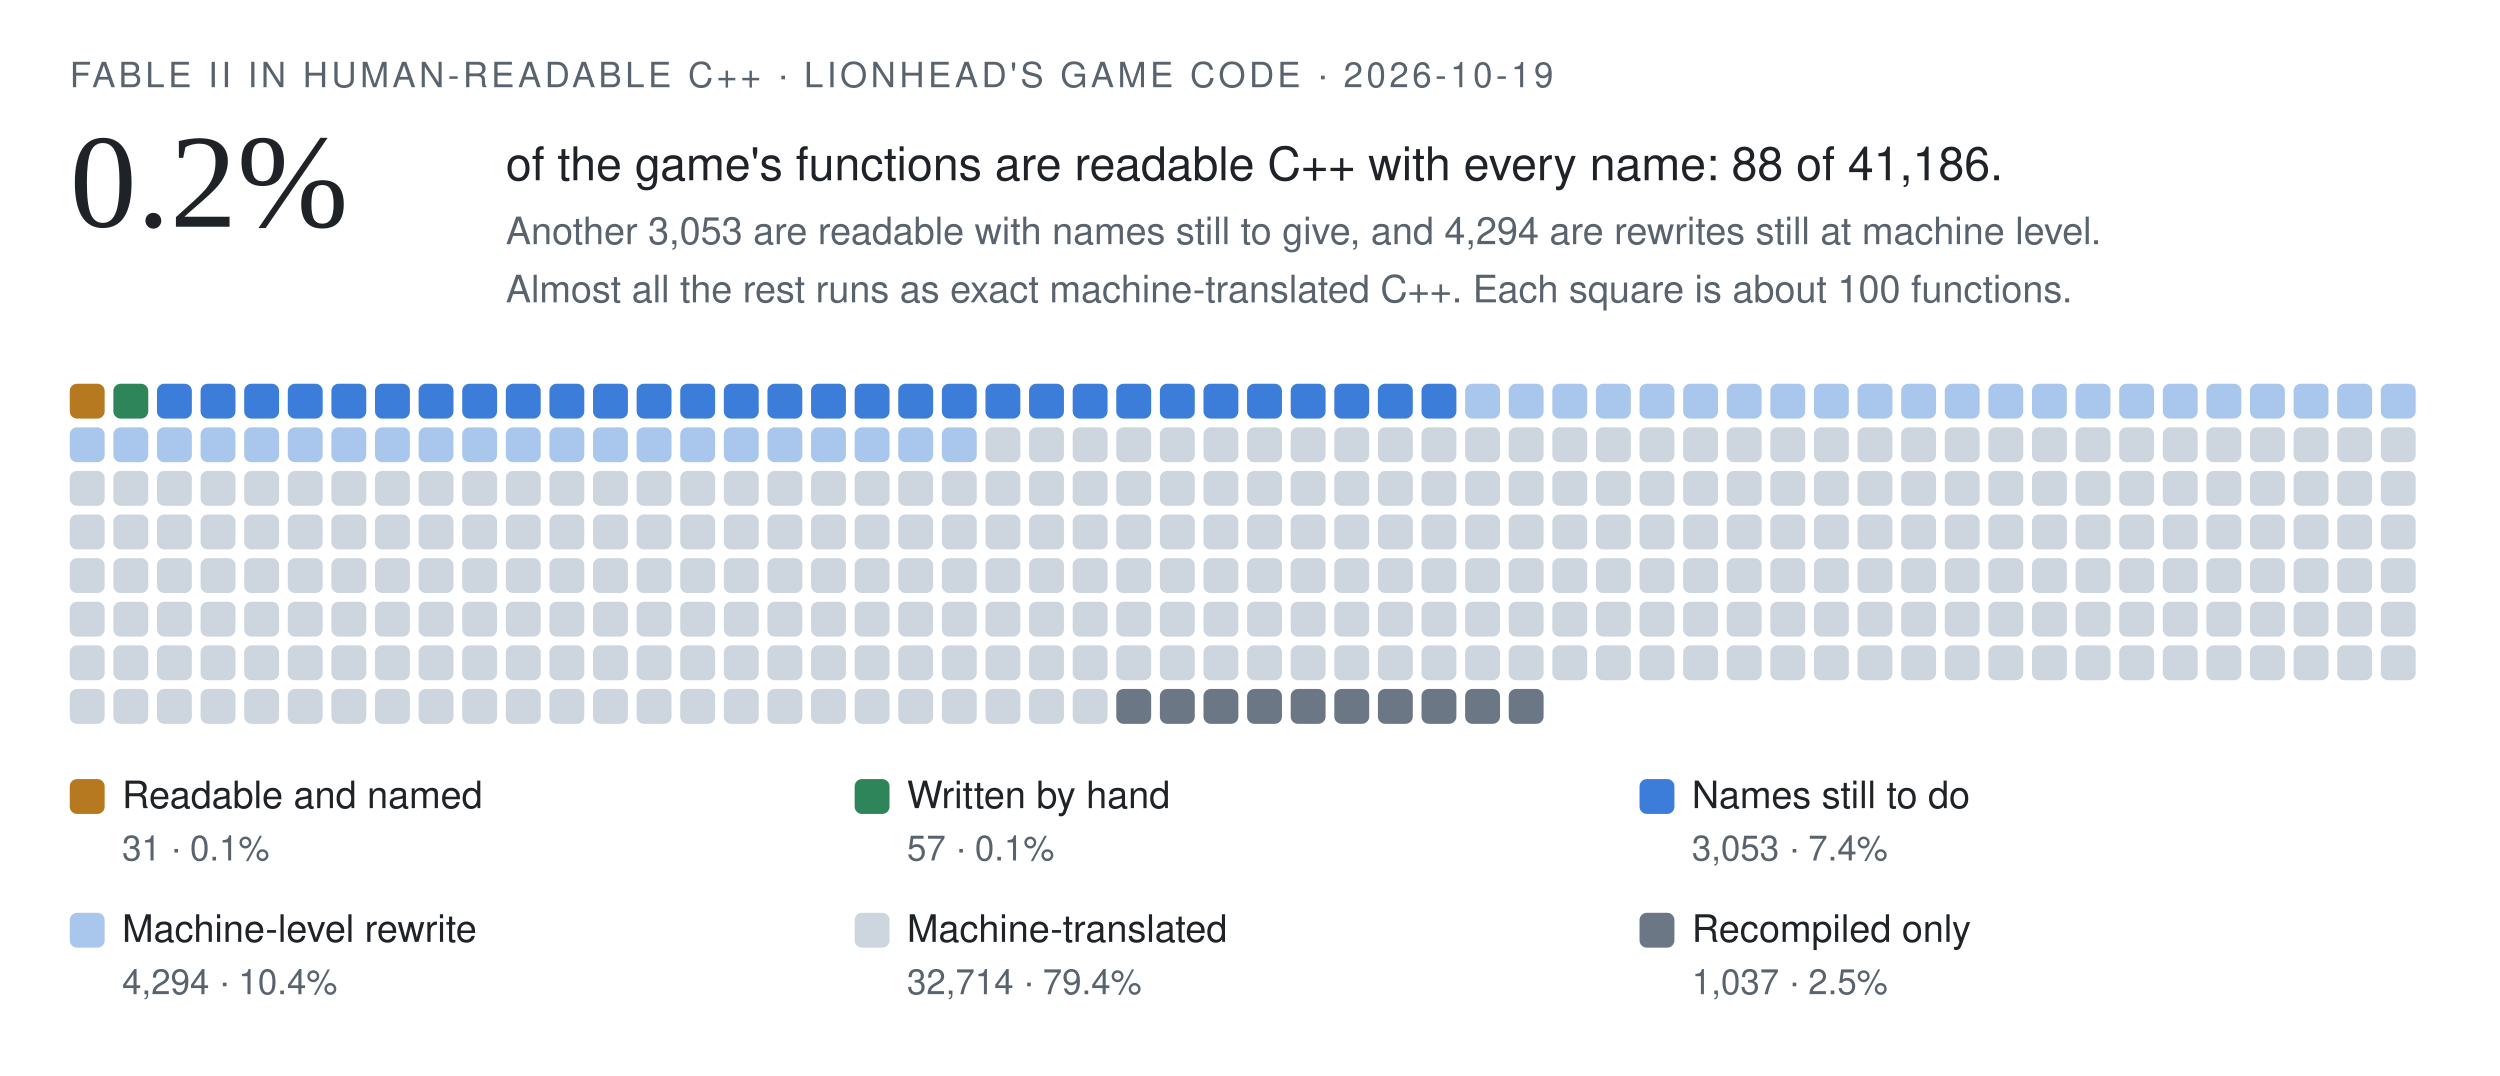
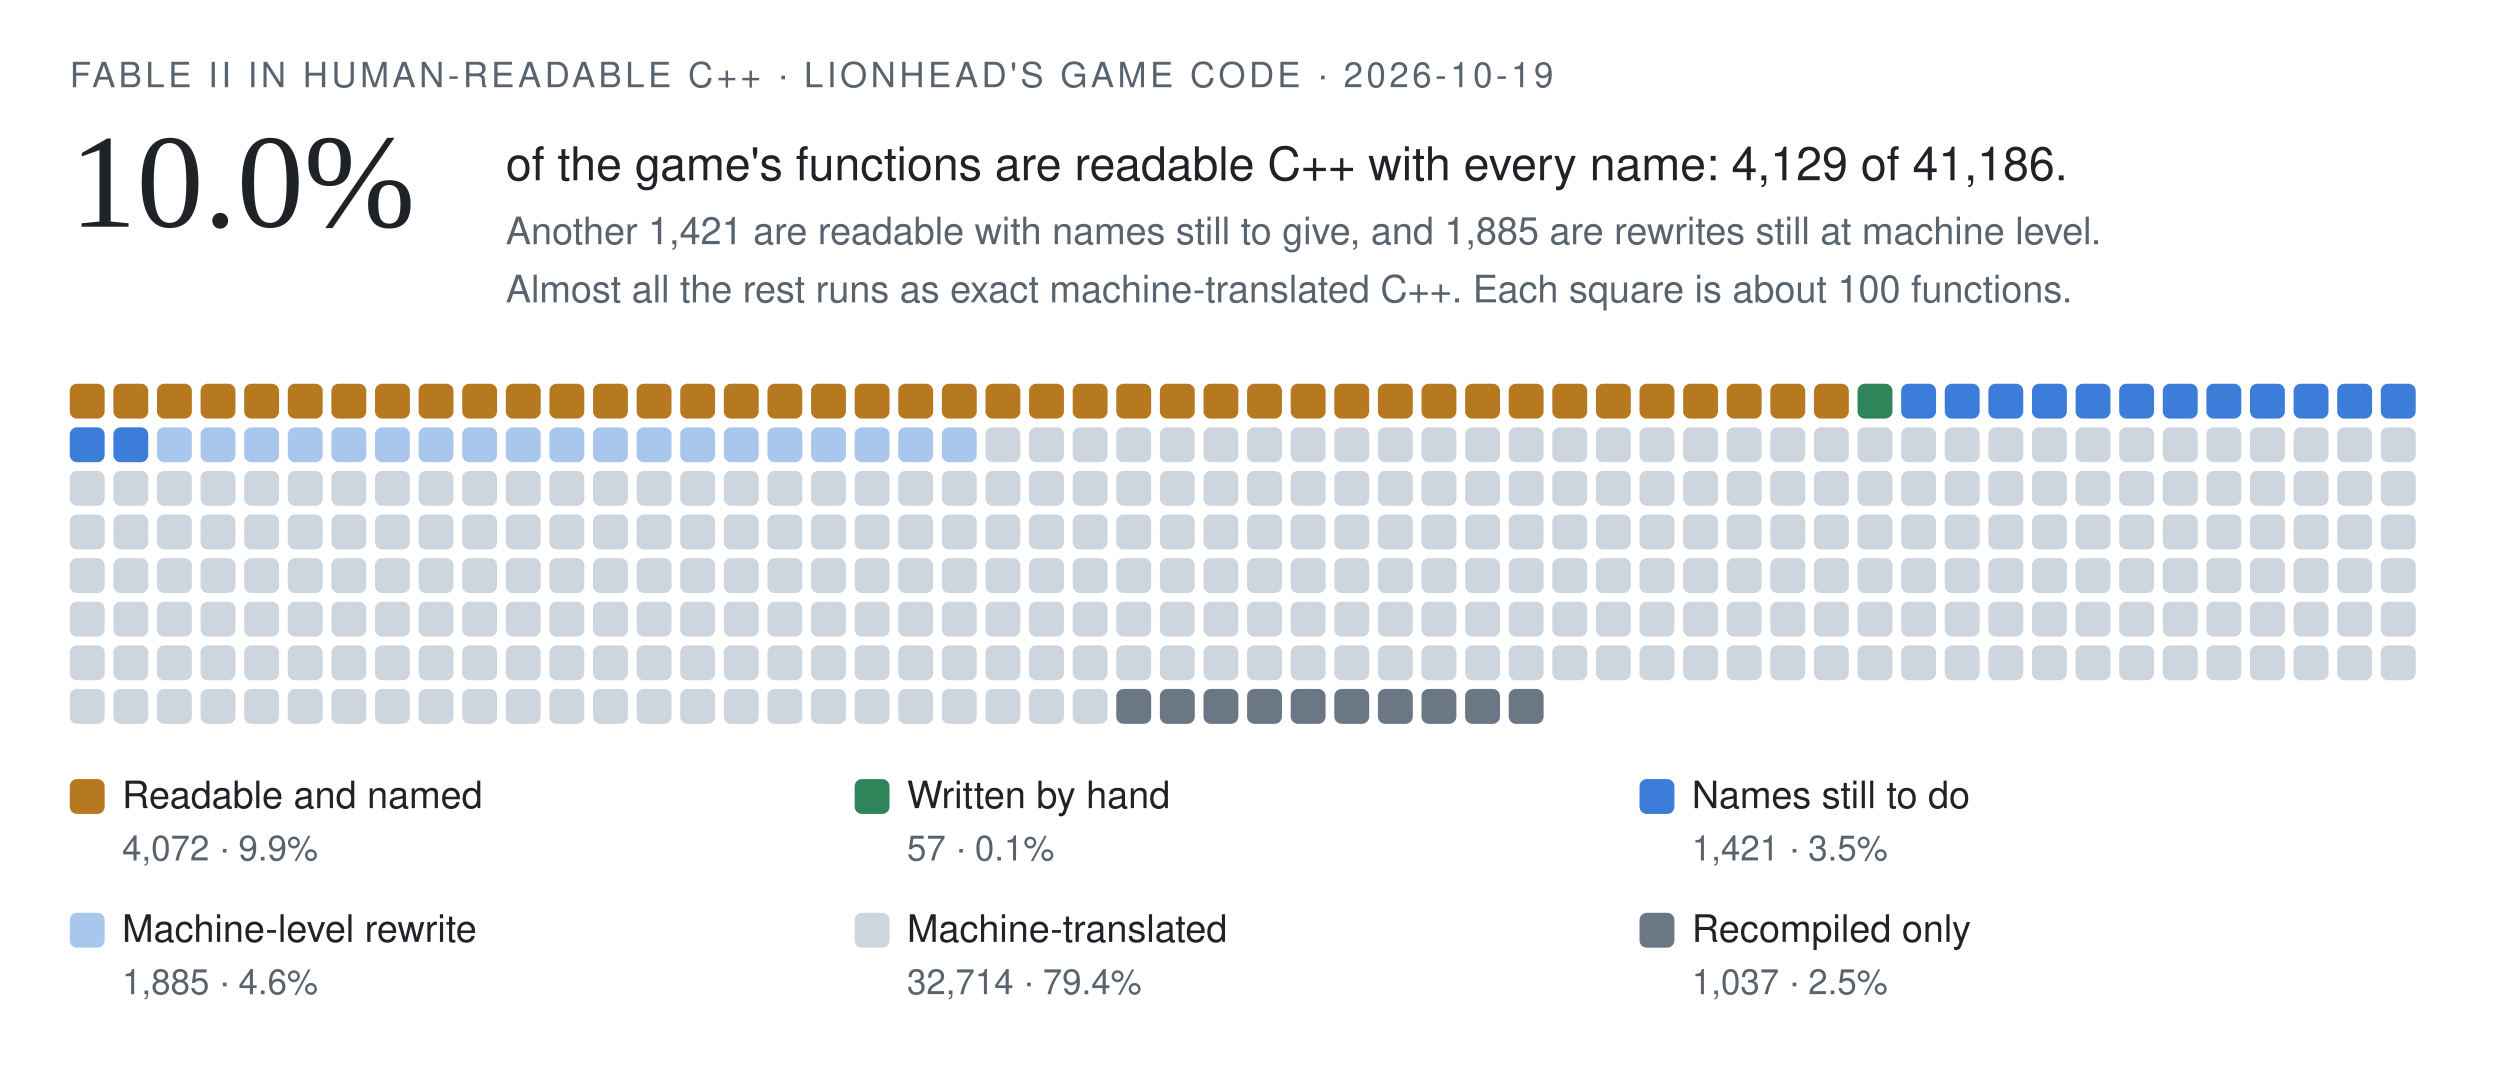
- <svg xmlns="http://www.w3.org/2000/svg" width="860" height="370" viewBox="0 0 860 370" role="img" aria-label="0.2% of Lionhead's game functions are readable C++ with every name (88 of 41,186), as of 2026-10-19">
+ <svg xmlns="http://www.w3.org/2000/svg" width="860" height="370" viewBox="0 0 860 370" role="img" aria-label="10.0% of Lionhead's game functions are readable C++ with every name (4,129 of 41,186), as of 2026-10-19">
  <text x="24" y="30" font-family="Segoe UI, -apple-system, BlinkMacSystemFont, Helvetica, Arial, sans-serif" font-size="12" letter-spacing="1.2" fill="#59636e">FABLE II IN HUMAN-READABLE C++ · LIONHEAD'S GAME CODE · 2026-10-19</text>
-   <text x="24" y="78" font-family="Georgia, 'Times New Roman', serif" font-size="46" fill="#1f2328">0.2%</text>
-   <text x="174" y="62" font-family="Segoe UI, -apple-system, BlinkMacSystemFont, Helvetica, Arial, sans-serif" font-size="16" fill="#1f2328">of the game's functions are readable C++ with every name: 88 of 41,186.</text>
-   <text x="174" y="84" font-family="Segoe UI, -apple-system, BlinkMacSystemFont, Helvetica, Arial, sans-serif" font-size="13" fill="#59636e">Another 3,053 are readable with names still to give, and 4,294 are rewrites still at machine level.</text>
+   <text x="24" y="78" font-family="Georgia, 'Times New Roman', serif" font-size="46" fill="#1f2328">10.0%</text>
+   <text x="174" y="62" font-family="Segoe UI, -apple-system, BlinkMacSystemFont, Helvetica, Arial, sans-serif" font-size="16" fill="#1f2328">of the game's functions are readable C++ with every name: 4,129 of 41,186.</text>
+   <text x="174" y="84" font-family="Segoe UI, -apple-system, BlinkMacSystemFont, Helvetica, Arial, sans-serif" font-size="13" fill="#59636e">Another 1,421 are readable with names still to give, and 1,885 are rewrites still at machine level.</text>
  <text x="174" y="104" font-family="Segoe UI, -apple-system, BlinkMacSystemFont, Helvetica, Arial, sans-serif" font-size="13" fill="#59636e">Almost all the rest runs as exact machine-translated C++. Each square is about 100 functions.</text>
  <rect x="24" y="132" width="12" height="12" rx="2.5" fill="#b7791f" />
-   <rect x="39" y="132" width="12" height="12" rx="2.5" fill="#2f855a" />
-   <rect x="54" y="132" width="12" height="12" rx="2.5" fill="#3b7dd8" />
-   <rect x="69" y="132" width="12" height="12" rx="2.5" fill="#3b7dd8" />
-   <rect x="84" y="132" width="12" height="12" rx="2.5" fill="#3b7dd8" />
-   <rect x="99" y="132" width="12" height="12" rx="2.5" fill="#3b7dd8" />
-   <rect x="114" y="132" width="12" height="12" rx="2.5" fill="#3b7dd8" />
-   <rect x="129" y="132" width="12" height="12" rx="2.5" fill="#3b7dd8" />
-   <rect x="144" y="132" width="12" height="12" rx="2.5" fill="#3b7dd8" />
-   <rect x="159" y="132" width="12" height="12" rx="2.5" fill="#3b7dd8" />
-   <rect x="174" y="132" width="12" height="12" rx="2.5" fill="#3b7dd8" />
-   <rect x="189" y="132" width="12" height="12" rx="2.5" fill="#3b7dd8" />
-   <rect x="204" y="132" width="12" height="12" rx="2.5" fill="#3b7dd8" />
-   <rect x="219" y="132" width="12" height="12" rx="2.5" fill="#3b7dd8" />
-   <rect x="234" y="132" width="12" height="12" rx="2.5" fill="#3b7dd8" />
-   <rect x="249" y="132" width="12" height="12" rx="2.5" fill="#3b7dd8" />
-   <rect x="264" y="132" width="12" height="12" rx="2.5" fill="#3b7dd8" />
-   <rect x="279" y="132" width="12" height="12" rx="2.5" fill="#3b7dd8" />
-   <rect x="294" y="132" width="12" height="12" rx="2.5" fill="#3b7dd8" />
-   <rect x="309" y="132" width="12" height="12" rx="2.5" fill="#3b7dd8" />
-   <rect x="324" y="132" width="12" height="12" rx="2.5" fill="#3b7dd8" />
-   <rect x="339" y="132" width="12" height="12" rx="2.5" fill="#3b7dd8" />
-   <rect x="354" y="132" width="12" height="12" rx="2.5" fill="#3b7dd8" />
-   <rect x="369" y="132" width="12" height="12" rx="2.5" fill="#3b7dd8" />
-   <rect x="384" y="132" width="12" height="12" rx="2.5" fill="#3b7dd8" />
-   <rect x="399" y="132" width="12" height="12" rx="2.5" fill="#3b7dd8" />
-   <rect x="414" y="132" width="12" height="12" rx="2.5" fill="#3b7dd8" />
-   <rect x="429" y="132" width="12" height="12" rx="2.5" fill="#3b7dd8" />
-   <rect x="444" y="132" width="12" height="12" rx="2.5" fill="#3b7dd8" />
-   <rect x="459" y="132" width="12" height="12" rx="2.5" fill="#3b7dd8" />
-   <rect x="474" y="132" width="12" height="12" rx="2.5" fill="#3b7dd8" />
-   <rect x="489" y="132" width="12" height="12" rx="2.5" fill="#3b7dd8" />
-   <rect x="504" y="132" width="12" height="12" rx="2.5" fill="#a9c7ec" />
-   <rect x="519" y="132" width="12" height="12" rx="2.5" fill="#a9c7ec" />
-   <rect x="534" y="132" width="12" height="12" rx="2.5" fill="#a9c7ec" />
-   <rect x="549" y="132" width="12" height="12" rx="2.5" fill="#a9c7ec" />
-   <rect x="564" y="132" width="12" height="12" rx="2.5" fill="#a9c7ec" />
-   <rect x="579" y="132" width="12" height="12" rx="2.5" fill="#a9c7ec" />
-   <rect x="594" y="132" width="12" height="12" rx="2.5" fill="#a9c7ec" />
-   <rect x="609" y="132" width="12" height="12" rx="2.5" fill="#a9c7ec" />
-   <rect x="624" y="132" width="12" height="12" rx="2.5" fill="#a9c7ec" />
-   <rect x="639" y="132" width="12" height="12" rx="2.5" fill="#a9c7ec" />
-   <rect x="654" y="132" width="12" height="12" rx="2.5" fill="#a9c7ec" />
-   <rect x="669" y="132" width="12" height="12" rx="2.5" fill="#a9c7ec" />
-   <rect x="684" y="132" width="12" height="12" rx="2.5" fill="#a9c7ec" />
-   <rect x="699" y="132" width="12" height="12" rx="2.5" fill="#a9c7ec" />
-   <rect x="714" y="132" width="12" height="12" rx="2.5" fill="#a9c7ec" />
-   <rect x="729" y="132" width="12" height="12" rx="2.5" fill="#a9c7ec" />
-   <rect x="744" y="132" width="12" height="12" rx="2.5" fill="#a9c7ec" />
-   <rect x="759" y="132" width="12" height="12" rx="2.5" fill="#a9c7ec" />
-   <rect x="774" y="132" width="12" height="12" rx="2.5" fill="#a9c7ec" />
-   <rect x="789" y="132" width="12" height="12" rx="2.5" fill="#a9c7ec" />
-   <rect x="804" y="132" width="12" height="12" rx="2.5" fill="#a9c7ec" />
-   <rect x="819" y="132" width="12" height="12" rx="2.5" fill="#a9c7ec" />
-   <rect x="24" y="147" width="12" height="12" rx="2.5" fill="#a9c7ec" />
-   <rect x="39" y="147" width="12" height="12" rx="2.5" fill="#a9c7ec" />
+   <rect x="39" y="132" width="12" height="12" rx="2.5" fill="#b7791f" />
+   <rect x="54" y="132" width="12" height="12" rx="2.5" fill="#b7791f" />
+   <rect x="69" y="132" width="12" height="12" rx="2.5" fill="#b7791f" />
+   <rect x="84" y="132" width="12" height="12" rx="2.5" fill="#b7791f" />
+   <rect x="99" y="132" width="12" height="12" rx="2.5" fill="#b7791f" />
+   <rect x="114" y="132" width="12" height="12" rx="2.5" fill="#b7791f" />
+   <rect x="129" y="132" width="12" height="12" rx="2.5" fill="#b7791f" />
+   <rect x="144" y="132" width="12" height="12" rx="2.5" fill="#b7791f" />
+   <rect x="159" y="132" width="12" height="12" rx="2.5" fill="#b7791f" />
+   <rect x="174" y="132" width="12" height="12" rx="2.5" fill="#b7791f" />
+   <rect x="189" y="132" width="12" height="12" rx="2.5" fill="#b7791f" />
+   <rect x="204" y="132" width="12" height="12" rx="2.5" fill="#b7791f" />
+   <rect x="219" y="132" width="12" height="12" rx="2.5" fill="#b7791f" />
+   <rect x="234" y="132" width="12" height="12" rx="2.5" fill="#b7791f" />
+   <rect x="249" y="132" width="12" height="12" rx="2.5" fill="#b7791f" />
+   <rect x="264" y="132" width="12" height="12" rx="2.5" fill="#b7791f" />
+   <rect x="279" y="132" width="12" height="12" rx="2.5" fill="#b7791f" />
+   <rect x="294" y="132" width="12" height="12" rx="2.5" fill="#b7791f" />
+   <rect x="309" y="132" width="12" height="12" rx="2.5" fill="#b7791f" />
+   <rect x="324" y="132" width="12" height="12" rx="2.5" fill="#b7791f" />
+   <rect x="339" y="132" width="12" height="12" rx="2.5" fill="#b7791f" />
+   <rect x="354" y="132" width="12" height="12" rx="2.5" fill="#b7791f" />
+   <rect x="369" y="132" width="12" height="12" rx="2.5" fill="#b7791f" />
+   <rect x="384" y="132" width="12" height="12" rx="2.5" fill="#b7791f" />
+   <rect x="399" y="132" width="12" height="12" rx="2.5" fill="#b7791f" />
+   <rect x="414" y="132" width="12" height="12" rx="2.5" fill="#b7791f" />
+   <rect x="429" y="132" width="12" height="12" rx="2.5" fill="#b7791f" />
+   <rect x="444" y="132" width="12" height="12" rx="2.5" fill="#b7791f" />
+   <rect x="459" y="132" width="12" height="12" rx="2.5" fill="#b7791f" />
+   <rect x="474" y="132" width="12" height="12" rx="2.5" fill="#b7791f" />
+   <rect x="489" y="132" width="12" height="12" rx="2.5" fill="#b7791f" />
+   <rect x="504" y="132" width="12" height="12" rx="2.5" fill="#b7791f" />
+   <rect x="519" y="132" width="12" height="12" rx="2.5" fill="#b7791f" />
+   <rect x="534" y="132" width="12" height="12" rx="2.5" fill="#b7791f" />
+   <rect x="549" y="132" width="12" height="12" rx="2.5" fill="#b7791f" />
+   <rect x="564" y="132" width="12" height="12" rx="2.5" fill="#b7791f" />
+   <rect x="579" y="132" width="12" height="12" rx="2.5" fill="#b7791f" />
+   <rect x="594" y="132" width="12" height="12" rx="2.5" fill="#b7791f" />
+   <rect x="609" y="132" width="12" height="12" rx="2.5" fill="#b7791f" />
+   <rect x="624" y="132" width="12" height="12" rx="2.5" fill="#b7791f" />
+   <rect x="639" y="132" width="12" height="12" rx="2.5" fill="#2f855a" />
+   <rect x="654" y="132" width="12" height="12" rx="2.5" fill="#3b7dd8" />
+   <rect x="669" y="132" width="12" height="12" rx="2.5" fill="#3b7dd8" />
+   <rect x="684" y="132" width="12" height="12" rx="2.5" fill="#3b7dd8" />
+   <rect x="699" y="132" width="12" height="12" rx="2.5" fill="#3b7dd8" />
+   <rect x="714" y="132" width="12" height="12" rx="2.5" fill="#3b7dd8" />
+   <rect x="729" y="132" width="12" height="12" rx="2.5" fill="#3b7dd8" />
+   <rect x="744" y="132" width="12" height="12" rx="2.5" fill="#3b7dd8" />
+   <rect x="759" y="132" width="12" height="12" rx="2.5" fill="#3b7dd8" />
+   <rect x="774" y="132" width="12" height="12" rx="2.5" fill="#3b7dd8" />
+   <rect x="789" y="132" width="12" height="12" rx="2.5" fill="#3b7dd8" />
+   <rect x="804" y="132" width="12" height="12" rx="2.5" fill="#3b7dd8" />
+   <rect x="819" y="132" width="12" height="12" rx="2.5" fill="#3b7dd8" />
+   <rect x="24" y="147" width="12" height="12" rx="2.5" fill="#3b7dd8" />
+   <rect x="39" y="147" width="12" height="12" rx="2.5" fill="#3b7dd8" />
  <rect x="54" y="147" width="12" height="12" rx="2.5" fill="#a9c7ec" />
  <rect x="69" y="147" width="12" height="12" rx="2.5" fill="#a9c7ec" />
  <rect x="84" y="147" width="12" height="12" rx="2.5" fill="#a9c7ec" />
  <rect x="99" y="147" width="12" height="12" rx="2.5" fill="#a9c7ec" />
  <rect x="114" y="147" width="12" height="12" rx="2.5" fill="#a9c7ec" />
  <rect x="129" y="147" width="12" height="12" rx="2.5" fill="#a9c7ec" />
  <rect x="144" y="147" width="12" height="12" rx="2.5" fill="#a9c7ec" />
  <rect x="159" y="147" width="12" height="12" rx="2.5" fill="#a9c7ec" />
  <rect x="174" y="147" width="12" height="12" rx="2.5" fill="#a9c7ec" />
  <rect x="189" y="147" width="12" height="12" rx="2.5" fill="#a9c7ec" />
  <rect x="204" y="147" width="12" height="12" rx="2.5" fill="#a9c7ec" />
  <rect x="219" y="147" width="12" height="12" rx="2.5" fill="#a9c7ec" />
  <rect x="234" y="147" width="12" height="12" rx="2.5" fill="#a9c7ec" />
  <rect x="249" y="147" width="12" height="12" rx="2.5" fill="#a9c7ec" />
  <rect x="264" y="147" width="12" height="12" rx="2.5" fill="#a9c7ec" />
  <rect x="279" y="147" width="12" height="12" rx="2.5" fill="#a9c7ec" />
  <rect x="294" y="147" width="12" height="12" rx="2.5" fill="#a9c7ec" />
  <rect x="309" y="147" width="12" height="12" rx="2.5" fill="#a9c7ec" />
  <rect x="324" y="147" width="12" height="12" rx="2.5" fill="#a9c7ec" />
  <rect x="339" y="147" width="12" height="12" rx="2.5" fill="#cdd5df" />
  <rect x="354" y="147" width="12" height="12" rx="2.5" fill="#cdd5df" />
  <rect x="369" y="147" width="12" height="12" rx="2.5" fill="#cdd5df" />
  <rect x="384" y="147" width="12" height="12" rx="2.5" fill="#cdd5df" />
  <rect x="399" y="147" width="12" height="12" rx="2.5" fill="#cdd5df" />
  <rect x="414" y="147" width="12" height="12" rx="2.5" fill="#cdd5df" />
  <rect x="429" y="147" width="12" height="12" rx="2.5" fill="#cdd5df" />
  <rect x="444" y="147" width="12" height="12" rx="2.5" fill="#cdd5df" />
  <rect x="459" y="147" width="12" height="12" rx="2.5" fill="#cdd5df" />
  <rect x="474" y="147" width="12" height="12" rx="2.5" fill="#cdd5df" />
  <rect x="489" y="147" width="12" height="12" rx="2.5" fill="#cdd5df" />
  <rect x="504" y="147" width="12" height="12" rx="2.5" fill="#cdd5df" />
  <rect x="519" y="147" width="12" height="12" rx="2.5" fill="#cdd5df" />
  <rect x="534" y="147" width="12" height="12" rx="2.5" fill="#cdd5df" />
  <rect x="549" y="147" width="12" height="12" rx="2.5" fill="#cdd5df" />
  <rect x="564" y="147" width="12" height="12" rx="2.5" fill="#cdd5df" />
  <rect x="579" y="147" width="12" height="12" rx="2.5" fill="#cdd5df" />
  <rect x="594" y="147" width="12" height="12" rx="2.5" fill="#cdd5df" />
  <rect x="609" y="147" width="12" height="12" rx="2.5" fill="#cdd5df" />
  <rect x="624" y="147" width="12" height="12" rx="2.5" fill="#cdd5df" />
  <rect x="639" y="147" width="12" height="12" rx="2.5" fill="#cdd5df" />
  <rect x="654" y="147" width="12" height="12" rx="2.5" fill="#cdd5df" />
  <rect x="669" y="147" width="12" height="12" rx="2.5" fill="#cdd5df" />
  <rect x="684" y="147" width="12" height="12" rx="2.5" fill="#cdd5df" />
  <rect x="699" y="147" width="12" height="12" rx="2.5" fill="#cdd5df" />
  <rect x="714" y="147" width="12" height="12" rx="2.5" fill="#cdd5df" />
  <rect x="729" y="147" width="12" height="12" rx="2.5" fill="#cdd5df" />
  <rect x="744" y="147" width="12" height="12" rx="2.5" fill="#cdd5df" />
  <rect x="759" y="147" width="12" height="12" rx="2.5" fill="#cdd5df" />
  <rect x="774" y="147" width="12" height="12" rx="2.5" fill="#cdd5df" />
  <rect x="789" y="147" width="12" height="12" rx="2.5" fill="#cdd5df" />
  <rect x="804" y="147" width="12" height="12" rx="2.5" fill="#cdd5df" />
  <rect x="819" y="147" width="12" height="12" rx="2.5" fill="#cdd5df" />
  <rect x="24" y="162" width="12" height="12" rx="2.5" fill="#cdd5df" />
  <rect x="39" y="162" width="12" height="12" rx="2.5" fill="#cdd5df" />
  <rect x="54" y="162" width="12" height="12" rx="2.5" fill="#cdd5df" />
  <rect x="69" y="162" width="12" height="12" rx="2.5" fill="#cdd5df" />
  <rect x="84" y="162" width="12" height="12" rx="2.5" fill="#cdd5df" />
  <rect x="99" y="162" width="12" height="12" rx="2.5" fill="#cdd5df" />
  <rect x="114" y="162" width="12" height="12" rx="2.5" fill="#cdd5df" />
  <rect x="129" y="162" width="12" height="12" rx="2.5" fill="#cdd5df" />
  <rect x="144" y="162" width="12" height="12" rx="2.5" fill="#cdd5df" />
  <rect x="159" y="162" width="12" height="12" rx="2.5" fill="#cdd5df" />
  <rect x="174" y="162" width="12" height="12" rx="2.5" fill="#cdd5df" />
  <rect x="189" y="162" width="12" height="12" rx="2.5" fill="#cdd5df" />
  <rect x="204" y="162" width="12" height="12" rx="2.5" fill="#cdd5df" />
  <rect x="219" y="162" width="12" height="12" rx="2.5" fill="#cdd5df" />
  <rect x="234" y="162" width="12" height="12" rx="2.5" fill="#cdd5df" />
  <rect x="249" y="162" width="12" height="12" rx="2.5" fill="#cdd5df" />
  <rect x="264" y="162" width="12" height="12" rx="2.5" fill="#cdd5df" />
  <rect x="279" y="162" width="12" height="12" rx="2.5" fill="#cdd5df" />
  <rect x="294" y="162" width="12" height="12" rx="2.5" fill="#cdd5df" />
  <rect x="309" y="162" width="12" height="12" rx="2.5" fill="#cdd5df" />
  <rect x="324" y="162" width="12" height="12" rx="2.5" fill="#cdd5df" />
  <rect x="339" y="162" width="12" height="12" rx="2.5" fill="#cdd5df" />
  <rect x="354" y="162" width="12" height="12" rx="2.5" fill="#cdd5df" />
  <rect x="369" y="162" width="12" height="12" rx="2.5" fill="#cdd5df" />
  <rect x="384" y="162" width="12" height="12" rx="2.5" fill="#cdd5df" />
  <rect x="399" y="162" width="12" height="12" rx="2.5" fill="#cdd5df" />
  <rect x="414" y="162" width="12" height="12" rx="2.5" fill="#cdd5df" />
  <rect x="429" y="162" width="12" height="12" rx="2.5" fill="#cdd5df" />
  <rect x="444" y="162" width="12" height="12" rx="2.5" fill="#cdd5df" />
  <rect x="459" y="162" width="12" height="12" rx="2.5" fill="#cdd5df" />
  <rect x="474" y="162" width="12" height="12" rx="2.5" fill="#cdd5df" />
  <rect x="489" y="162" width="12" height="12" rx="2.5" fill="#cdd5df" />
  <rect x="504" y="162" width="12" height="12" rx="2.5" fill="#cdd5df" />
  <rect x="519" y="162" width="12" height="12" rx="2.5" fill="#cdd5df" />
  <rect x="534" y="162" width="12" height="12" rx="2.5" fill="#cdd5df" />
  <rect x="549" y="162" width="12" height="12" rx="2.5" fill="#cdd5df" />
  <rect x="564" y="162" width="12" height="12" rx="2.5" fill="#cdd5df" />
  <rect x="579" y="162" width="12" height="12" rx="2.5" fill="#cdd5df" />
  <rect x="594" y="162" width="12" height="12" rx="2.5" fill="#cdd5df" />
  <rect x="609" y="162" width="12" height="12" rx="2.5" fill="#cdd5df" />
  <rect x="624" y="162" width="12" height="12" rx="2.5" fill="#cdd5df" />
  <rect x="639" y="162" width="12" height="12" rx="2.5" fill="#cdd5df" />
  <rect x="654" y="162" width="12" height="12" rx="2.5" fill="#cdd5df" />
  <rect x="669" y="162" width="12" height="12" rx="2.5" fill="#cdd5df" />
  <rect x="684" y="162" width="12" height="12" rx="2.5" fill="#cdd5df" />
  <rect x="699" y="162" width="12" height="12" rx="2.5" fill="#cdd5df" />
  <rect x="714" y="162" width="12" height="12" rx="2.5" fill="#cdd5df" />
  <rect x="729" y="162" width="12" height="12" rx="2.5" fill="#cdd5df" />
  <rect x="744" y="162" width="12" height="12" rx="2.5" fill="#cdd5df" />
  <rect x="759" y="162" width="12" height="12" rx="2.5" fill="#cdd5df" />
  <rect x="774" y="162" width="12" height="12" rx="2.5" fill="#cdd5df" />
  <rect x="789" y="162" width="12" height="12" rx="2.5" fill="#cdd5df" />
  <rect x="804" y="162" width="12" height="12" rx="2.5" fill="#cdd5df" />
  <rect x="819" y="162" width="12" height="12" rx="2.5" fill="#cdd5df" />
  <rect x="24" y="177" width="12" height="12" rx="2.5" fill="#cdd5df" />
  <rect x="39" y="177" width="12" height="12" rx="2.5" fill="#cdd5df" />
  <rect x="54" y="177" width="12" height="12" rx="2.5" fill="#cdd5df" />
  <rect x="69" y="177" width="12" height="12" rx="2.5" fill="#cdd5df" />
  <rect x="84" y="177" width="12" height="12" rx="2.5" fill="#cdd5df" />
  <rect x="99" y="177" width="12" height="12" rx="2.5" fill="#cdd5df" />
  <rect x="114" y="177" width="12" height="12" rx="2.5" fill="#cdd5df" />
  <rect x="129" y="177" width="12" height="12" rx="2.5" fill="#cdd5df" />
  <rect x="144" y="177" width="12" height="12" rx="2.5" fill="#cdd5df" />
  <rect x="159" y="177" width="12" height="12" rx="2.5" fill="#cdd5df" />
  <rect x="174" y="177" width="12" height="12" rx="2.5" fill="#cdd5df" />
  <rect x="189" y="177" width="12" height="12" rx="2.5" fill="#cdd5df" />
  <rect x="204" y="177" width="12" height="12" rx="2.5" fill="#cdd5df" />
  <rect x="219" y="177" width="12" height="12" rx="2.5" fill="#cdd5df" />
  <rect x="234" y="177" width="12" height="12" rx="2.5" fill="#cdd5df" />
  <rect x="249" y="177" width="12" height="12" rx="2.5" fill="#cdd5df" />
  <rect x="264" y="177" width="12" height="12" rx="2.5" fill="#cdd5df" />
  <rect x="279" y="177" width="12" height="12" rx="2.5" fill="#cdd5df" />
  <rect x="294" y="177" width="12" height="12" rx="2.5" fill="#cdd5df" />
  <rect x="309" y="177" width="12" height="12" rx="2.5" fill="#cdd5df" />
  <rect x="324" y="177" width="12" height="12" rx="2.5" fill="#cdd5df" />
  <rect x="339" y="177" width="12" height="12" rx="2.5" fill="#cdd5df" />
  <rect x="354" y="177" width="12" height="12" rx="2.5" fill="#cdd5df" />
  <rect x="369" y="177" width="12" height="12" rx="2.5" fill="#cdd5df" />
  <rect x="384" y="177" width="12" height="12" rx="2.5" fill="#cdd5df" />
  <rect x="399" y="177" width="12" height="12" rx="2.5" fill="#cdd5df" />
  <rect x="414" y="177" width="12" height="12" rx="2.5" fill="#cdd5df" />
  <rect x="429" y="177" width="12" height="12" rx="2.5" fill="#cdd5df" />
  <rect x="444" y="177" width="12" height="12" rx="2.5" fill="#cdd5df" />
  <rect x="459" y="177" width="12" height="12" rx="2.5" fill="#cdd5df" />
  <rect x="474" y="177" width="12" height="12" rx="2.5" fill="#cdd5df" />
  <rect x="489" y="177" width="12" height="12" rx="2.5" fill="#cdd5df" />
  <rect x="504" y="177" width="12" height="12" rx="2.5" fill="#cdd5df" />
  <rect x="519" y="177" width="12" height="12" rx="2.5" fill="#cdd5df" />
  <rect x="534" y="177" width="12" height="12" rx="2.5" fill="#cdd5df" />
  <rect x="549" y="177" width="12" height="12" rx="2.5" fill="#cdd5df" />
  <rect x="564" y="177" width="12" height="12" rx="2.5" fill="#cdd5df" />
  <rect x="579" y="177" width="12" height="12" rx="2.5" fill="#cdd5df" />
  <rect x="594" y="177" width="12" height="12" rx="2.5" fill="#cdd5df" />
  <rect x="609" y="177" width="12" height="12" rx="2.5" fill="#cdd5df" />
  <rect x="624" y="177" width="12" height="12" rx="2.5" fill="#cdd5df" />
  <rect x="639" y="177" width="12" height="12" rx="2.5" fill="#cdd5df" />
  <rect x="654" y="177" width="12" height="12" rx="2.5" fill="#cdd5df" />
  <rect x="669" y="177" width="12" height="12" rx="2.5" fill="#cdd5df" />
  <rect x="684" y="177" width="12" height="12" rx="2.5" fill="#cdd5df" />
  <rect x="699" y="177" width="12" height="12" rx="2.5" fill="#cdd5df" />
  <rect x="714" y="177" width="12" height="12" rx="2.5" fill="#cdd5df" />
  <rect x="729" y="177" width="12" height="12" rx="2.5" fill="#cdd5df" />
  <rect x="744" y="177" width="12" height="12" rx="2.5" fill="#cdd5df" />
  <rect x="759" y="177" width="12" height="12" rx="2.5" fill="#cdd5df" />
  <rect x="774" y="177" width="12" height="12" rx="2.5" fill="#cdd5df" />
  <rect x="789" y="177" width="12" height="12" rx="2.5" fill="#cdd5df" />
  <rect x="804" y="177" width="12" height="12" rx="2.5" fill="#cdd5df" />
  <rect x="819" y="177" width="12" height="12" rx="2.5" fill="#cdd5df" />
  <rect x="24" y="192" width="12" height="12" rx="2.5" fill="#cdd5df" />
  <rect x="39" y="192" width="12" height="12" rx="2.5" fill="#cdd5df" />
  <rect x="54" y="192" width="12" height="12" rx="2.5" fill="#cdd5df" />
  <rect x="69" y="192" width="12" height="12" rx="2.5" fill="#cdd5df" />
  <rect x="84" y="192" width="12" height="12" rx="2.5" fill="#cdd5df" />
  <rect x="99" y="192" width="12" height="12" rx="2.5" fill="#cdd5df" />
  <rect x="114" y="192" width="12" height="12" rx="2.5" fill="#cdd5df" />
  <rect x="129" y="192" width="12" height="12" rx="2.5" fill="#cdd5df" />
  <rect x="144" y="192" width="12" height="12" rx="2.5" fill="#cdd5df" />
  <rect x="159" y="192" width="12" height="12" rx="2.5" fill="#cdd5df" />
  <rect x="174" y="192" width="12" height="12" rx="2.5" fill="#cdd5df" />
  <rect x="189" y="192" width="12" height="12" rx="2.5" fill="#cdd5df" />
  <rect x="204" y="192" width="12" height="12" rx="2.5" fill="#cdd5df" />
  <rect x="219" y="192" width="12" height="12" rx="2.5" fill="#cdd5df" />
  <rect x="234" y="192" width="12" height="12" rx="2.5" fill="#cdd5df" />
  <rect x="249" y="192" width="12" height="12" rx="2.5" fill="#cdd5df" />
  <rect x="264" y="192" width="12" height="12" rx="2.5" fill="#cdd5df" />
  <rect x="279" y="192" width="12" height="12" rx="2.5" fill="#cdd5df" />
  <rect x="294" y="192" width="12" height="12" rx="2.5" fill="#cdd5df" />
  <rect x="309" y="192" width="12" height="12" rx="2.5" fill="#cdd5df" />
  <rect x="324" y="192" width="12" height="12" rx="2.5" fill="#cdd5df" />
  <rect x="339" y="192" width="12" height="12" rx="2.5" fill="#cdd5df" />
  <rect x="354" y="192" width="12" height="12" rx="2.5" fill="#cdd5df" />
  <rect x="369" y="192" width="12" height="12" rx="2.5" fill="#cdd5df" />
  <rect x="384" y="192" width="12" height="12" rx="2.5" fill="#cdd5df" />
  <rect x="399" y="192" width="12" height="12" rx="2.5" fill="#cdd5df" />
  <rect x="414" y="192" width="12" height="12" rx="2.5" fill="#cdd5df" />
  <rect x="429" y="192" width="12" height="12" rx="2.5" fill="#cdd5df" />
  <rect x="444" y="192" width="12" height="12" rx="2.5" fill="#cdd5df" />
  <rect x="459" y="192" width="12" height="12" rx="2.5" fill="#cdd5df" />
  <rect x="474" y="192" width="12" height="12" rx="2.5" fill="#cdd5df" />
  <rect x="489" y="192" width="12" height="12" rx="2.5" fill="#cdd5df" />
  <rect x="504" y="192" width="12" height="12" rx="2.5" fill="#cdd5df" />
  <rect x="519" y="192" width="12" height="12" rx="2.5" fill="#cdd5df" />
  <rect x="534" y="192" width="12" height="12" rx="2.5" fill="#cdd5df" />
  <rect x="549" y="192" width="12" height="12" rx="2.5" fill="#cdd5df" />
  <rect x="564" y="192" width="12" height="12" rx="2.5" fill="#cdd5df" />
  <rect x="579" y="192" width="12" height="12" rx="2.5" fill="#cdd5df" />
  <rect x="594" y="192" width="12" height="12" rx="2.5" fill="#cdd5df" />
  <rect x="609" y="192" width="12" height="12" rx="2.5" fill="#cdd5df" />
  <rect x="624" y="192" width="12" height="12" rx="2.5" fill="#cdd5df" />
  <rect x="639" y="192" width="12" height="12" rx="2.5" fill="#cdd5df" />
  <rect x="654" y="192" width="12" height="12" rx="2.5" fill="#cdd5df" />
  <rect x="669" y="192" width="12" height="12" rx="2.5" fill="#cdd5df" />
  <rect x="684" y="192" width="12" height="12" rx="2.5" fill="#cdd5df" />
  <rect x="699" y="192" width="12" height="12" rx="2.5" fill="#cdd5df" />
  <rect x="714" y="192" width="12" height="12" rx="2.5" fill="#cdd5df" />
  <rect x="729" y="192" width="12" height="12" rx="2.5" fill="#cdd5df" />
  <rect x="744" y="192" width="12" height="12" rx="2.5" fill="#cdd5df" />
  <rect x="759" y="192" width="12" height="12" rx="2.5" fill="#cdd5df" />
  <rect x="774" y="192" width="12" height="12" rx="2.5" fill="#cdd5df" />
  <rect x="789" y="192" width="12" height="12" rx="2.5" fill="#cdd5df" />
  <rect x="804" y="192" width="12" height="12" rx="2.5" fill="#cdd5df" />
  <rect x="819" y="192" width="12" height="12" rx="2.5" fill="#cdd5df" />
  <rect x="24" y="207" width="12" height="12" rx="2.5" fill="#cdd5df" />
  <rect x="39" y="207" width="12" height="12" rx="2.5" fill="#cdd5df" />
  <rect x="54" y="207" width="12" height="12" rx="2.5" fill="#cdd5df" />
  <rect x="69" y="207" width="12" height="12" rx="2.5" fill="#cdd5df" />
  <rect x="84" y="207" width="12" height="12" rx="2.5" fill="#cdd5df" />
  <rect x="99" y="207" width="12" height="12" rx="2.5" fill="#cdd5df" />
  <rect x="114" y="207" width="12" height="12" rx="2.5" fill="#cdd5df" />
  <rect x="129" y="207" width="12" height="12" rx="2.5" fill="#cdd5df" />
  <rect x="144" y="207" width="12" height="12" rx="2.5" fill="#cdd5df" />
  <rect x="159" y="207" width="12" height="12" rx="2.5" fill="#cdd5df" />
  <rect x="174" y="207" width="12" height="12" rx="2.5" fill="#cdd5df" />
  <rect x="189" y="207" width="12" height="12" rx="2.5" fill="#cdd5df" />
  <rect x="204" y="207" width="12" height="12" rx="2.5" fill="#cdd5df" />
  <rect x="219" y="207" width="12" height="12" rx="2.5" fill="#cdd5df" />
  <rect x="234" y="207" width="12" height="12" rx="2.5" fill="#cdd5df" />
  <rect x="249" y="207" width="12" height="12" rx="2.5" fill="#cdd5df" />
  <rect x="264" y="207" width="12" height="12" rx="2.5" fill="#cdd5df" />
  <rect x="279" y="207" width="12" height="12" rx="2.5" fill="#cdd5df" />
  <rect x="294" y="207" width="12" height="12" rx="2.5" fill="#cdd5df" />
  <rect x="309" y="207" width="12" height="12" rx="2.5" fill="#cdd5df" />
  <rect x="324" y="207" width="12" height="12" rx="2.5" fill="#cdd5df" />
  <rect x="339" y="207" width="12" height="12" rx="2.5" fill="#cdd5df" />
  <rect x="354" y="207" width="12" height="12" rx="2.5" fill="#cdd5df" />
  <rect x="369" y="207" width="12" height="12" rx="2.5" fill="#cdd5df" />
  <rect x="384" y="207" width="12" height="12" rx="2.5" fill="#cdd5df" />
  <rect x="399" y="207" width="12" height="12" rx="2.5" fill="#cdd5df" />
  <rect x="414" y="207" width="12" height="12" rx="2.5" fill="#cdd5df" />
  <rect x="429" y="207" width="12" height="12" rx="2.5" fill="#cdd5df" />
  <rect x="444" y="207" width="12" height="12" rx="2.5" fill="#cdd5df" />
  <rect x="459" y="207" width="12" height="12" rx="2.5" fill="#cdd5df" />
  <rect x="474" y="207" width="12" height="12" rx="2.5" fill="#cdd5df" />
  <rect x="489" y="207" width="12" height="12" rx="2.5" fill="#cdd5df" />
  <rect x="504" y="207" width="12" height="12" rx="2.5" fill="#cdd5df" />
  <rect x="519" y="207" width="12" height="12" rx="2.5" fill="#cdd5df" />
  <rect x="534" y="207" width="12" height="12" rx="2.5" fill="#cdd5df" />
  <rect x="549" y="207" width="12" height="12" rx="2.5" fill="#cdd5df" />
  <rect x="564" y="207" width="12" height="12" rx="2.5" fill="#cdd5df" />
  <rect x="579" y="207" width="12" height="12" rx="2.5" fill="#cdd5df" />
  <rect x="594" y="207" width="12" height="12" rx="2.5" fill="#cdd5df" />
  <rect x="609" y="207" width="12" height="12" rx="2.5" fill="#cdd5df" />
  <rect x="624" y="207" width="12" height="12" rx="2.5" fill="#cdd5df" />
  <rect x="639" y="207" width="12" height="12" rx="2.5" fill="#cdd5df" />
  <rect x="654" y="207" width="12" height="12" rx="2.5" fill="#cdd5df" />
  <rect x="669" y="207" width="12" height="12" rx="2.5" fill="#cdd5df" />
  <rect x="684" y="207" width="12" height="12" rx="2.5" fill="#cdd5df" />
  <rect x="699" y="207" width="12" height="12" rx="2.5" fill="#cdd5df" />
  <rect x="714" y="207" width="12" height="12" rx="2.5" fill="#cdd5df" />
  <rect x="729" y="207" width="12" height="12" rx="2.5" fill="#cdd5df" />
  <rect x="744" y="207" width="12" height="12" rx="2.5" fill="#cdd5df" />
  <rect x="759" y="207" width="12" height="12" rx="2.5" fill="#cdd5df" />
  <rect x="774" y="207" width="12" height="12" rx="2.5" fill="#cdd5df" />
  <rect x="789" y="207" width="12" height="12" rx="2.5" fill="#cdd5df" />
  <rect x="804" y="207" width="12" height="12" rx="2.5" fill="#cdd5df" />
  <rect x="819" y="207" width="12" height="12" rx="2.5" fill="#cdd5df" />
  <rect x="24" y="222" width="12" height="12" rx="2.5" fill="#cdd5df" />
  <rect x="39" y="222" width="12" height="12" rx="2.5" fill="#cdd5df" />
  <rect x="54" y="222" width="12" height="12" rx="2.5" fill="#cdd5df" />
  <rect x="69" y="222" width="12" height="12" rx="2.5" fill="#cdd5df" />
  <rect x="84" y="222" width="12" height="12" rx="2.5" fill="#cdd5df" />
  <rect x="99" y="222" width="12" height="12" rx="2.5" fill="#cdd5df" />
  <rect x="114" y="222" width="12" height="12" rx="2.5" fill="#cdd5df" />
  <rect x="129" y="222" width="12" height="12" rx="2.5" fill="#cdd5df" />
  <rect x="144" y="222" width="12" height="12" rx="2.5" fill="#cdd5df" />
  <rect x="159" y="222" width="12" height="12" rx="2.5" fill="#cdd5df" />
  <rect x="174" y="222" width="12" height="12" rx="2.5" fill="#cdd5df" />
  <rect x="189" y="222" width="12" height="12" rx="2.5" fill="#cdd5df" />
  <rect x="204" y="222" width="12" height="12" rx="2.5" fill="#cdd5df" />
  <rect x="219" y="222" width="12" height="12" rx="2.5" fill="#cdd5df" />
  <rect x="234" y="222" width="12" height="12" rx="2.5" fill="#cdd5df" />
  <rect x="249" y="222" width="12" height="12" rx="2.5" fill="#cdd5df" />
  <rect x="264" y="222" width="12" height="12" rx="2.5" fill="#cdd5df" />
  <rect x="279" y="222" width="12" height="12" rx="2.5" fill="#cdd5df" />
  <rect x="294" y="222" width="12" height="12" rx="2.5" fill="#cdd5df" />
  <rect x="309" y="222" width="12" height="12" rx="2.5" fill="#cdd5df" />
  <rect x="324" y="222" width="12" height="12" rx="2.5" fill="#cdd5df" />
  <rect x="339" y="222" width="12" height="12" rx="2.5" fill="#cdd5df" />
  <rect x="354" y="222" width="12" height="12" rx="2.5" fill="#cdd5df" />
  <rect x="369" y="222" width="12" height="12" rx="2.5" fill="#cdd5df" />
  <rect x="384" y="222" width="12" height="12" rx="2.5" fill="#cdd5df" />
  <rect x="399" y="222" width="12" height="12" rx="2.5" fill="#cdd5df" />
  <rect x="414" y="222" width="12" height="12" rx="2.5" fill="#cdd5df" />
  <rect x="429" y="222" width="12" height="12" rx="2.5" fill="#cdd5df" />
  <rect x="444" y="222" width="12" height="12" rx="2.5" fill="#cdd5df" />
  <rect x="459" y="222" width="12" height="12" rx="2.5" fill="#cdd5df" />
  <rect x="474" y="222" width="12" height="12" rx="2.5" fill="#cdd5df" />
  <rect x="489" y="222" width="12" height="12" rx="2.5" fill="#cdd5df" />
  <rect x="504" y="222" width="12" height="12" rx="2.5" fill="#cdd5df" />
  <rect x="519" y="222" width="12" height="12" rx="2.5" fill="#cdd5df" />
  <rect x="534" y="222" width="12" height="12" rx="2.5" fill="#cdd5df" />
  <rect x="549" y="222" width="12" height="12" rx="2.5" fill="#cdd5df" />
  <rect x="564" y="222" width="12" height="12" rx="2.5" fill="#cdd5df" />
  <rect x="579" y="222" width="12" height="12" rx="2.5" fill="#cdd5df" />
  <rect x="594" y="222" width="12" height="12" rx="2.5" fill="#cdd5df" />
  <rect x="609" y="222" width="12" height="12" rx="2.5" fill="#cdd5df" />
  <rect x="624" y="222" width="12" height="12" rx="2.5" fill="#cdd5df" />
  <rect x="639" y="222" width="12" height="12" rx="2.5" fill="#cdd5df" />
  <rect x="654" y="222" width="12" height="12" rx="2.5" fill="#cdd5df" />
  <rect x="669" y="222" width="12" height="12" rx="2.5" fill="#cdd5df" />
  <rect x="684" y="222" width="12" height="12" rx="2.5" fill="#cdd5df" />
  <rect x="699" y="222" width="12" height="12" rx="2.5" fill="#cdd5df" />
  <rect x="714" y="222" width="12" height="12" rx="2.5" fill="#cdd5df" />
  <rect x="729" y="222" width="12" height="12" rx="2.5" fill="#cdd5df" />
  <rect x="744" y="222" width="12" height="12" rx="2.5" fill="#cdd5df" />
  <rect x="759" y="222" width="12" height="12" rx="2.5" fill="#cdd5df" />
  <rect x="774" y="222" width="12" height="12" rx="2.5" fill="#cdd5df" />
  <rect x="789" y="222" width="12" height="12" rx="2.5" fill="#cdd5df" />
  <rect x="804" y="222" width="12" height="12" rx="2.5" fill="#cdd5df" />
  <rect x="819" y="222" width="12" height="12" rx="2.5" fill="#cdd5df" />
  <rect x="24" y="237" width="12" height="12" rx="2.5" fill="#cdd5df" />
  <rect x="39" y="237" width="12" height="12" rx="2.5" fill="#cdd5df" />
  <rect x="54" y="237" width="12" height="12" rx="2.5" fill="#cdd5df" />
  <rect x="69" y="237" width="12" height="12" rx="2.5" fill="#cdd5df" />
  <rect x="84" y="237" width="12" height="12" rx="2.5" fill="#cdd5df" />
  <rect x="99" y="237" width="12" height="12" rx="2.5" fill="#cdd5df" />
  <rect x="114" y="237" width="12" height="12" rx="2.5" fill="#cdd5df" />
  <rect x="129" y="237" width="12" height="12" rx="2.5" fill="#cdd5df" />
  <rect x="144" y="237" width="12" height="12" rx="2.5" fill="#cdd5df" />
  <rect x="159" y="237" width="12" height="12" rx="2.5" fill="#cdd5df" />
  <rect x="174" y="237" width="12" height="12" rx="2.5" fill="#cdd5df" />
  <rect x="189" y="237" width="12" height="12" rx="2.5" fill="#cdd5df" />
  <rect x="204" y="237" width="12" height="12" rx="2.5" fill="#cdd5df" />
  <rect x="219" y="237" width="12" height="12" rx="2.5" fill="#cdd5df" />
  <rect x="234" y="237" width="12" height="12" rx="2.5" fill="#cdd5df" />
  <rect x="249" y="237" width="12" height="12" rx="2.5" fill="#cdd5df" />
  <rect x="264" y="237" width="12" height="12" rx="2.5" fill="#cdd5df" />
  <rect x="279" y="237" width="12" height="12" rx="2.5" fill="#cdd5df" />
  <rect x="294" y="237" width="12" height="12" rx="2.5" fill="#cdd5df" />
  <rect x="309" y="237" width="12" height="12" rx="2.5" fill="#cdd5df" />
  <rect x="324" y="237" width="12" height="12" rx="2.5" fill="#cdd5df" />
  <rect x="339" y="237" width="12" height="12" rx="2.5" fill="#cdd5df" />
  <rect x="354" y="237" width="12" height="12" rx="2.5" fill="#cdd5df" />
  <rect x="369" y="237" width="12" height="12" rx="2.5" fill="#cdd5df" />
  <rect x="384" y="237" width="12" height="12" rx="2.5" fill="#6b7785" />
  <rect x="399" y="237" width="12" height="12" rx="2.5" fill="#6b7785" />
  <rect x="414" y="237" width="12" height="12" rx="2.5" fill="#6b7785" />
  <rect x="429" y="237" width="12" height="12" rx="2.5" fill="#6b7785" />
  <rect x="444" y="237" width="12" height="12" rx="2.5" fill="#6b7785" />
  <rect x="459" y="237" width="12" height="12" rx="2.5" fill="#6b7785" />
  <rect x="474" y="237" width="12" height="12" rx="2.5" fill="#6b7785" />
  <rect x="489" y="237" width="12" height="12" rx="2.5" fill="#6b7785" />
  <rect x="504" y="237" width="12" height="12" rx="2.5" fill="#6b7785" />
  <rect x="519" y="237" width="12" height="12" rx="2.5" fill="#6b7785" />
  <rect x="24" y="268" width="12" height="12" rx="2.5" fill="#b7791f" />
  <text x="42" y="278" font-family="Segoe UI, -apple-system, BlinkMacSystemFont, Helvetica, Arial, sans-serif" font-size="13" fill="#1f2328">Readable and named</text>
-   <text x="42" y="296" font-family="Segoe UI, -apple-system, BlinkMacSystemFont, Helvetica, Arial, sans-serif" font-size="12" fill="#59636e">31 · 0.1%</text>
+   <text x="42" y="296" font-family="Segoe UI, -apple-system, BlinkMacSystemFont, Helvetica, Arial, sans-serif" font-size="12" fill="#59636e">4,072 · 9.9%</text>
  <rect x="294" y="268" width="12" height="12" rx="2.5" fill="#2f855a" />
  <text x="312" y="278" font-family="Segoe UI, -apple-system, BlinkMacSystemFont, Helvetica, Arial, sans-serif" font-size="13" fill="#1f2328">Written by hand</text>
  <text x="312" y="296" font-family="Segoe UI, -apple-system, BlinkMacSystemFont, Helvetica, Arial, sans-serif" font-size="12" fill="#59636e">57 · 0.1%</text>
  <rect x="564" y="268" width="12" height="12" rx="2.5" fill="#3b7dd8" />
  <text x="582" y="278" font-family="Segoe UI, -apple-system, BlinkMacSystemFont, Helvetica, Arial, sans-serif" font-size="13" fill="#1f2328">Names still to do</text>
-   <text x="582" y="296" font-family="Segoe UI, -apple-system, BlinkMacSystemFont, Helvetica, Arial, sans-serif" font-size="12" fill="#59636e">3,053 · 7.4%</text>
+   <text x="582" y="296" font-family="Segoe UI, -apple-system, BlinkMacSystemFont, Helvetica, Arial, sans-serif" font-size="12" fill="#59636e">1,421 · 3.5%</text>
  <rect x="24" y="314" width="12" height="12" rx="2.5" fill="#a9c7ec" />
  <text x="42" y="324" font-family="Segoe UI, -apple-system, BlinkMacSystemFont, Helvetica, Arial, sans-serif" font-size="13" fill="#1f2328">Machine-level rewrite</text>
-   <text x="42" y="342" font-family="Segoe UI, -apple-system, BlinkMacSystemFont, Helvetica, Arial, sans-serif" font-size="12" fill="#59636e">4,294 · 10.4%</text>
+   <text x="42" y="342" font-family="Segoe UI, -apple-system, BlinkMacSystemFont, Helvetica, Arial, sans-serif" font-size="12" fill="#59636e">1,885 · 4.6%</text>
  <rect x="294" y="314" width="12" height="12" rx="2.5" fill="#cdd5df" />
  <text x="312" y="324" font-family="Segoe UI, -apple-system, BlinkMacSystemFont, Helvetica, Arial, sans-serif" font-size="13" fill="#1f2328">Machine-translated</text>
  <text x="312" y="342" font-family="Segoe UI, -apple-system, BlinkMacSystemFont, Helvetica, Arial, sans-serif" font-size="12" fill="#59636e">32,714 · 79.4%</text>
  <rect x="564" y="314" width="12" height="12" rx="2.5" fill="#6b7785" />
  <text x="582" y="324" font-family="Segoe UI, -apple-system, BlinkMacSystemFont, Helvetica, Arial, sans-serif" font-size="13" fill="#1f2328">Recompiled only</text>
  <text x="582" y="342" font-family="Segoe UI, -apple-system, BlinkMacSystemFont, Helvetica, Arial, sans-serif" font-size="12" fill="#59636e">1,037 · 2.5%</text>
</svg>
